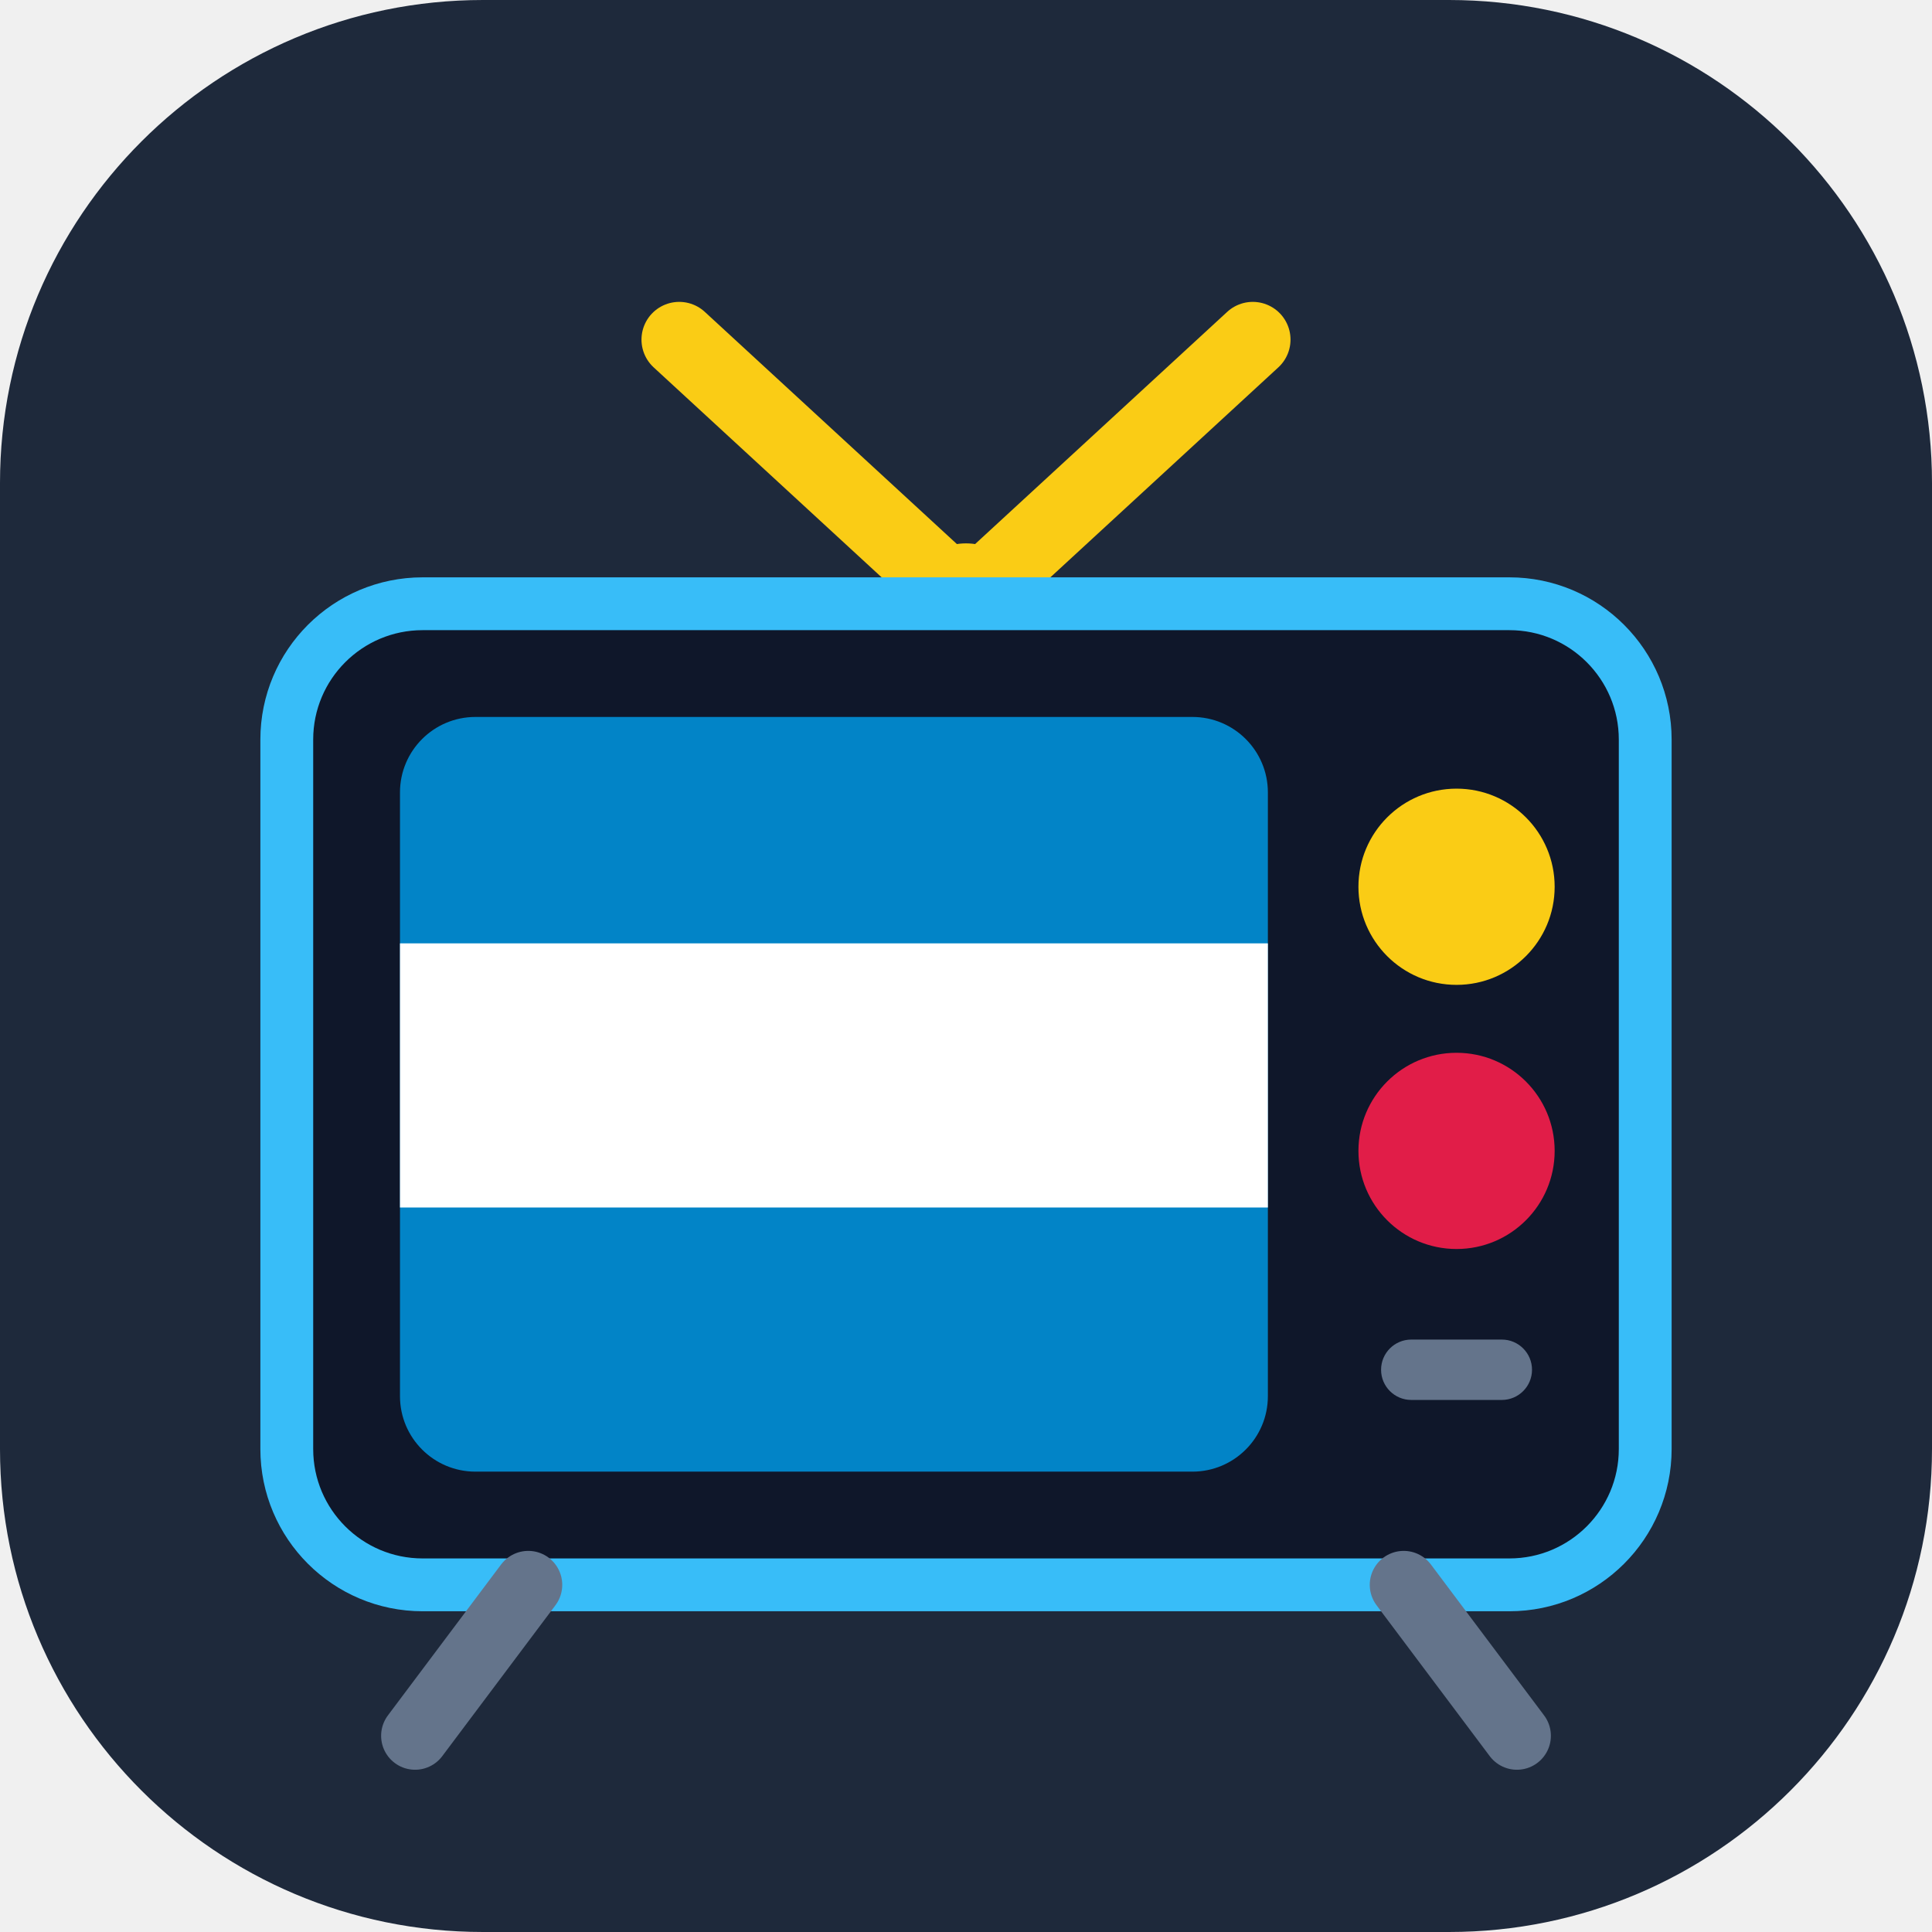
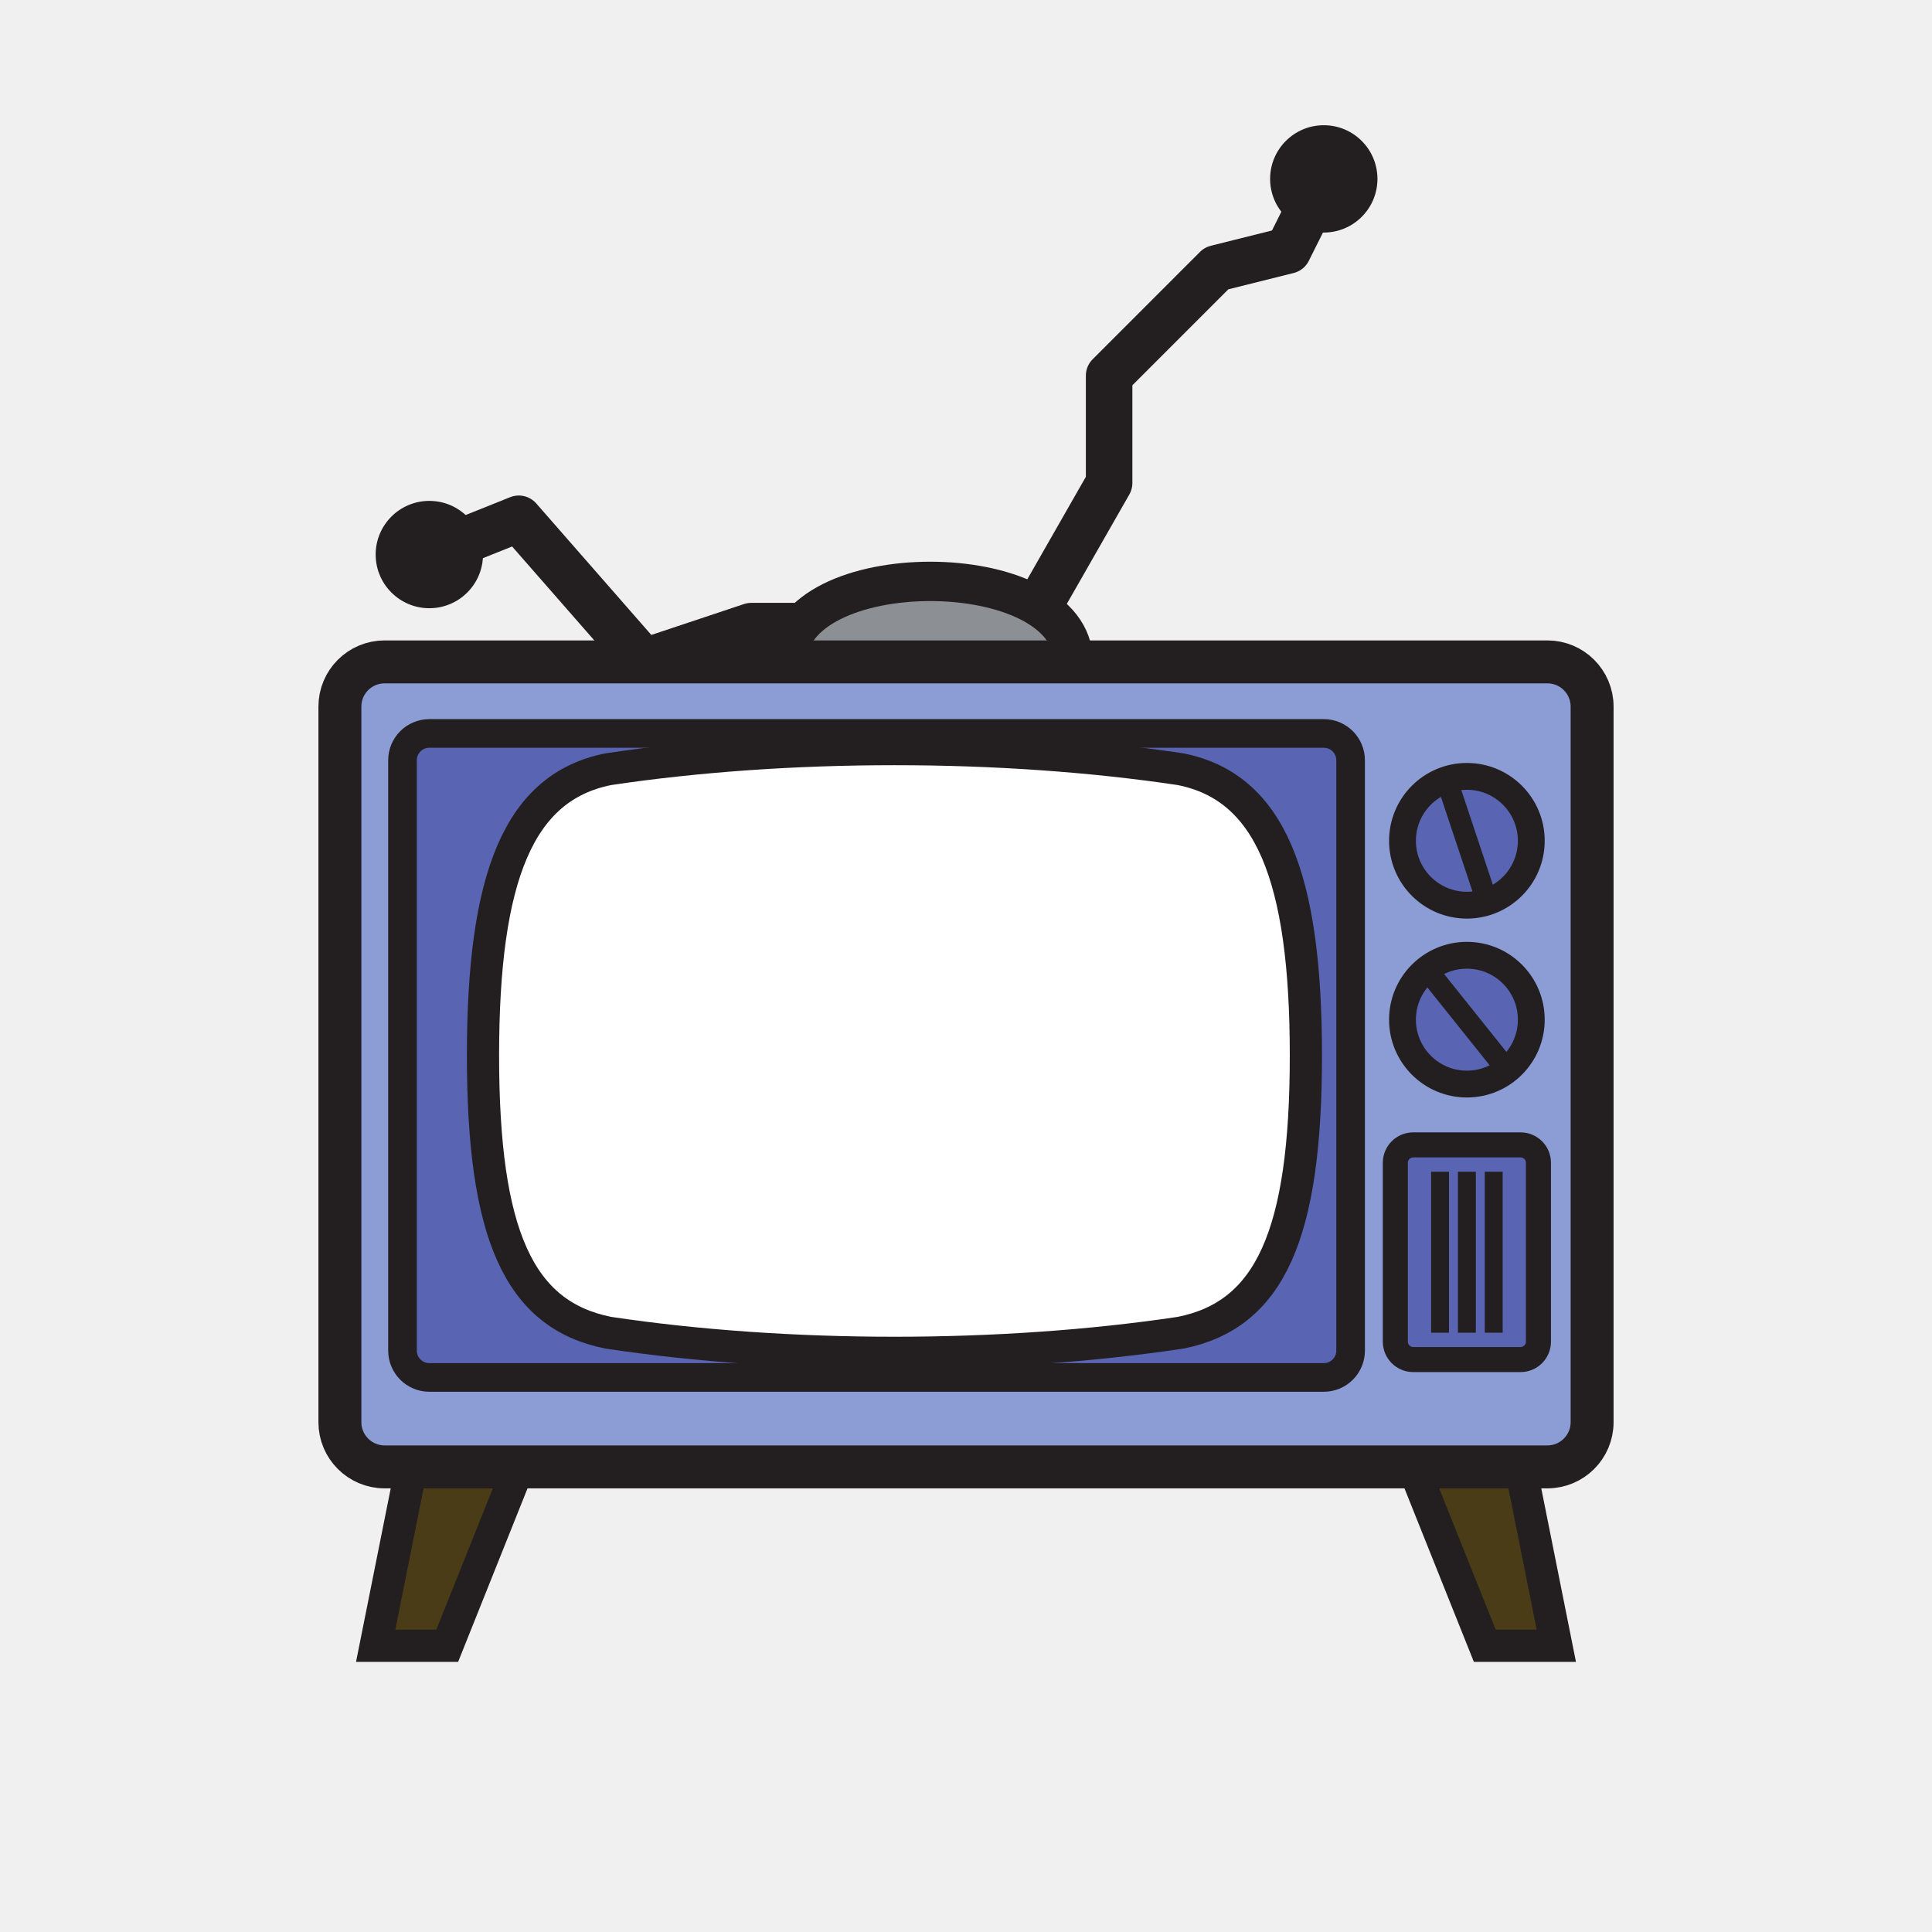
- <svg xmlns="http://www.w3.org/2000/svg" viewBox="0 0 512 512" width="512" height="512">
-   <rect width="512" height="512" rx="128" fill="#1e293b" />
-   <line x1="180" y1="90" x2="256" y2="160" stroke="#facc15" stroke-width="20" stroke-linecap="round" />
-   <line x1="332" y1="90" x2="256" y2="160" stroke="#facc15" stroke-width="20" stroke-linecap="round" />
-   <circle cx="256" cy="160" r="16" fill="#facc15" />
-   <rect x="76" y="160" width="360" height="260" rx="36" fill="#0f172a" stroke="#38bdf8" stroke-width="14" />
-   <rect x="106" y="190" width="230" height="200" rx="20" fill="#0284c7" />
-   <rect x="106" y="250" width="230" height="70" fill="#ffffff" />
-   <circle cx="386" cy="235" r="26" fill="#facc15" />
-   <circle cx="386" cy="305" r="26" fill="#e11d48" />
-   <rect x="366" y="355" width="40" height="16" rx="8" fill="#64748b" />
-   <line x1="140" y1="420" x2="110" y2="460" stroke="#64748b" stroke-width="18" stroke-linecap="round" />
-   <line x1="372" y1="420" x2="402" y2="460" stroke="#64748b" stroke-width="18" stroke-linecap="round" />
+ <svg xmlns="http://www.w3.org/2000/svg" viewBox="0 0 108 108">
+   <path d="M48,35 L42,35 L36,37 L29,29 L24,31" fill="none" stroke="#231f20" stroke-width="2.6" stroke-linecap="round" stroke-linejoin="round" />
+   <circle cx="24" cy="31" r="3" fill="#231f20" />
+   <path d="M58,34 L62,27 L62,21 L68,15 L72,14 L74,10" fill="none" stroke="#231f20" stroke-width="2.6" stroke-linecap="round" stroke-linejoin="round" />
+   <circle cx="74" cy="10" r="3" fill="#231f20" />
+   <path d="M44,37 C44,31 60,31 60,37 Z" fill="#8c8f94" stroke="#231f20" stroke-width="2.2" />
+   <path d="M23,82 L21,92 L25,92 L29,82 Z" fill="#4a3c16" stroke="#231f20" stroke-width="1.8" />
+   <path d="M79,82 L83,92 L87,92 L85,82 Z" fill="#4a3c16" stroke="#231f20" stroke-width="1.8" />
+   <rect x="19" y="37" width="70" height="45" rx="2.5" fill="#8c9cd4" stroke="#231f20" stroke-width="2.4" />
+   <rect x="22.5" y="41" width="53" height="36" rx="1.5" fill="#5965b3" stroke="#231f20" stroke-width="1.6" />
+   <path d="M34,43 C44,41.5 56,41.5 66,43 C71,44 73,49 73,59 C73,69 71,73.5 66,74.5 C56,76 44,76 34,74.5 C29,73.5 27,69 27,59 C27,49 29,44 34,43 Z" fill="#ffffff" stroke="#231f20" stroke-width="1.8" />
+   <circle cx="82" cy="47" r="3.6" fill="#5965b3" stroke="#231f20" stroke-width="1.5" />
+   <line x1="81" y1="44" x2="83" y2="50" stroke="#231f20" stroke-width="1.2" />
+   <circle cx="82" cy="57" r="3.6" fill="#5965b3" stroke="#231f20" stroke-width="1.5" />
+   <line x1="80" y1="54.5" x2="84" y2="59.5" stroke="#231f20" stroke-width="1.2" />
+   <rect x="78" y="64" width="8" height="12" rx="1" fill="#5965b3" stroke="#231f20" stroke-width="1.4" />
+   <line x1="80.5" y1="65.5" x2="80.5" y2="74.5" stroke="#231f20" stroke-width="1" />
+   <line x1="82" y1="65.5" x2="82" y2="74.5" stroke="#231f20" stroke-width="1" />
+   <line x1="83.5" y1="65.5" x2="83.5" y2="74.5" stroke="#231f20" stroke-width="1" />
</svg>
